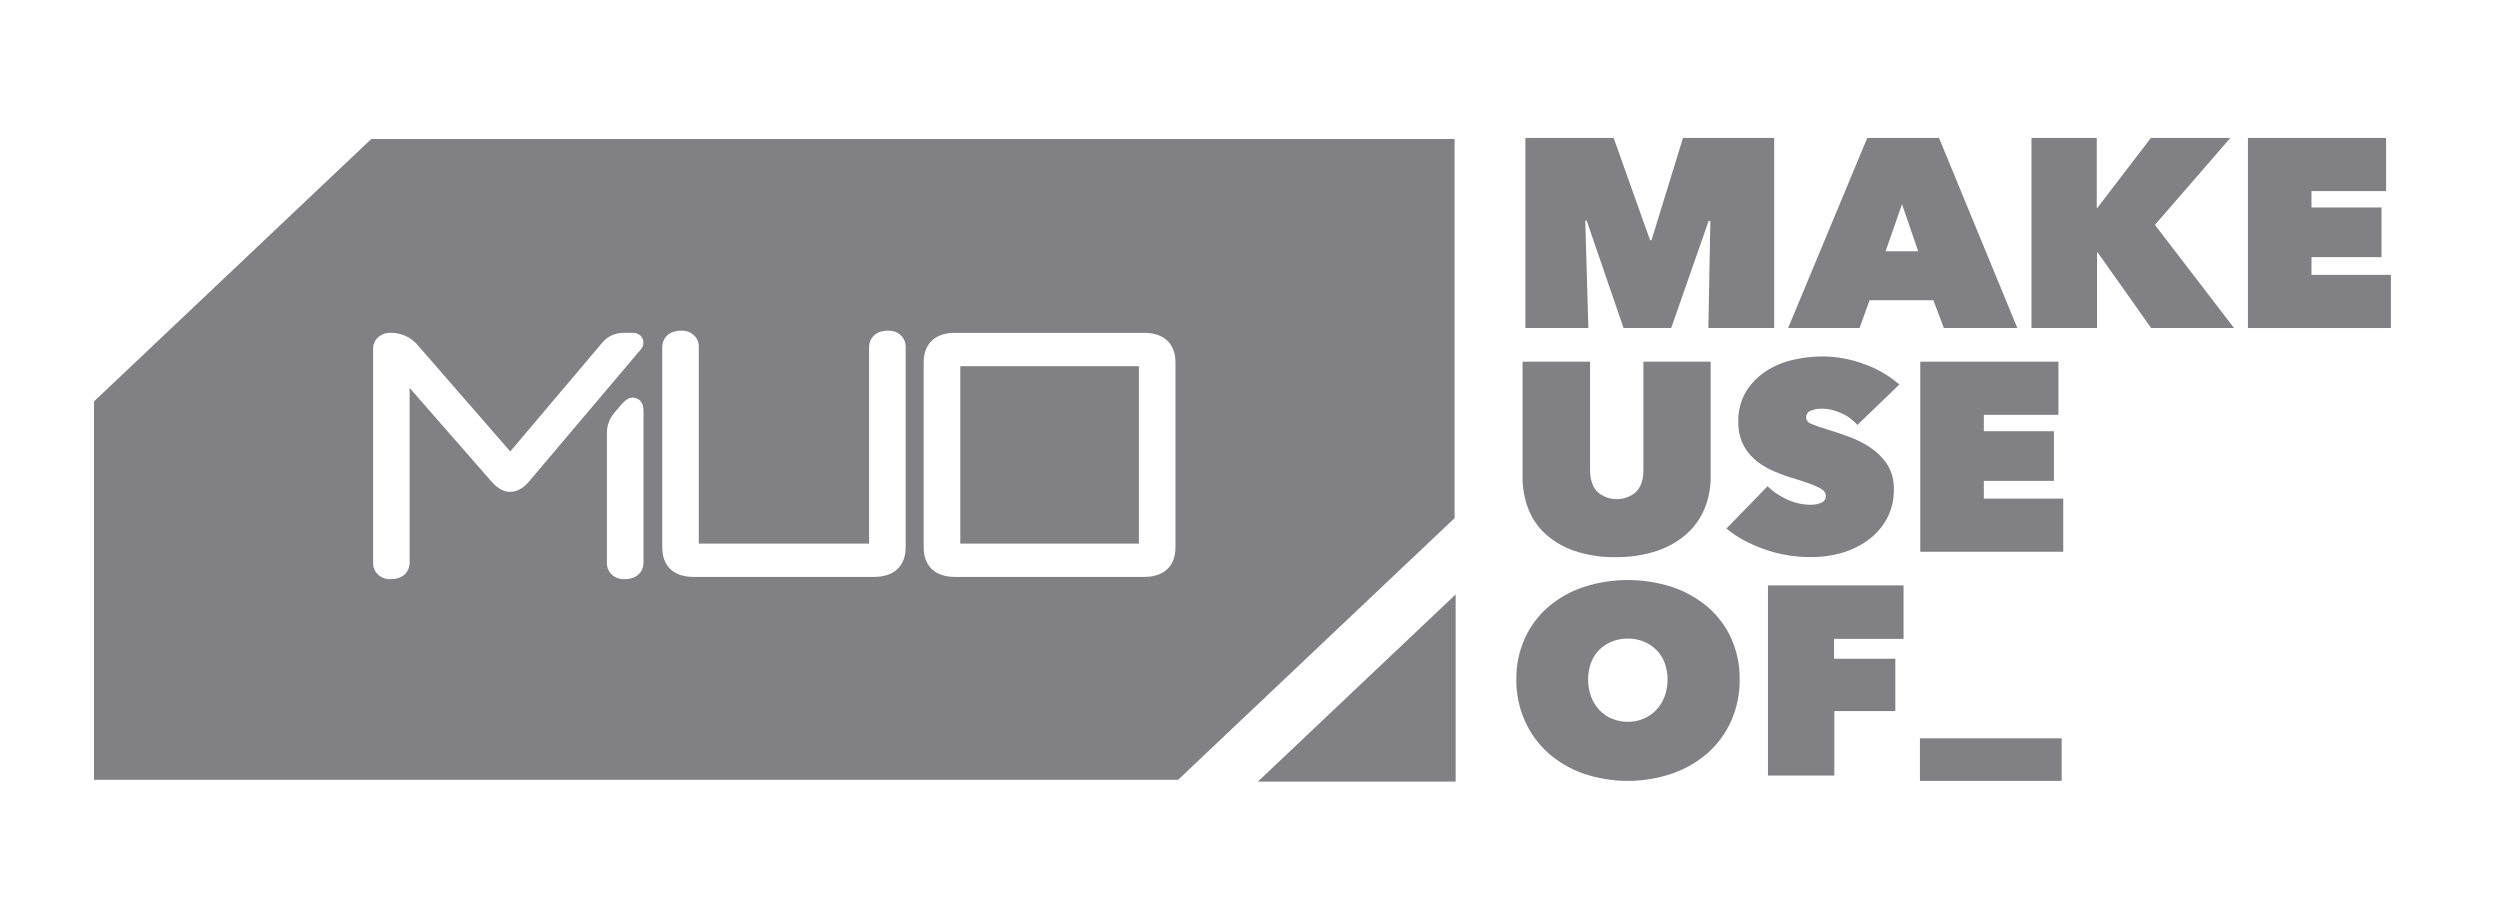
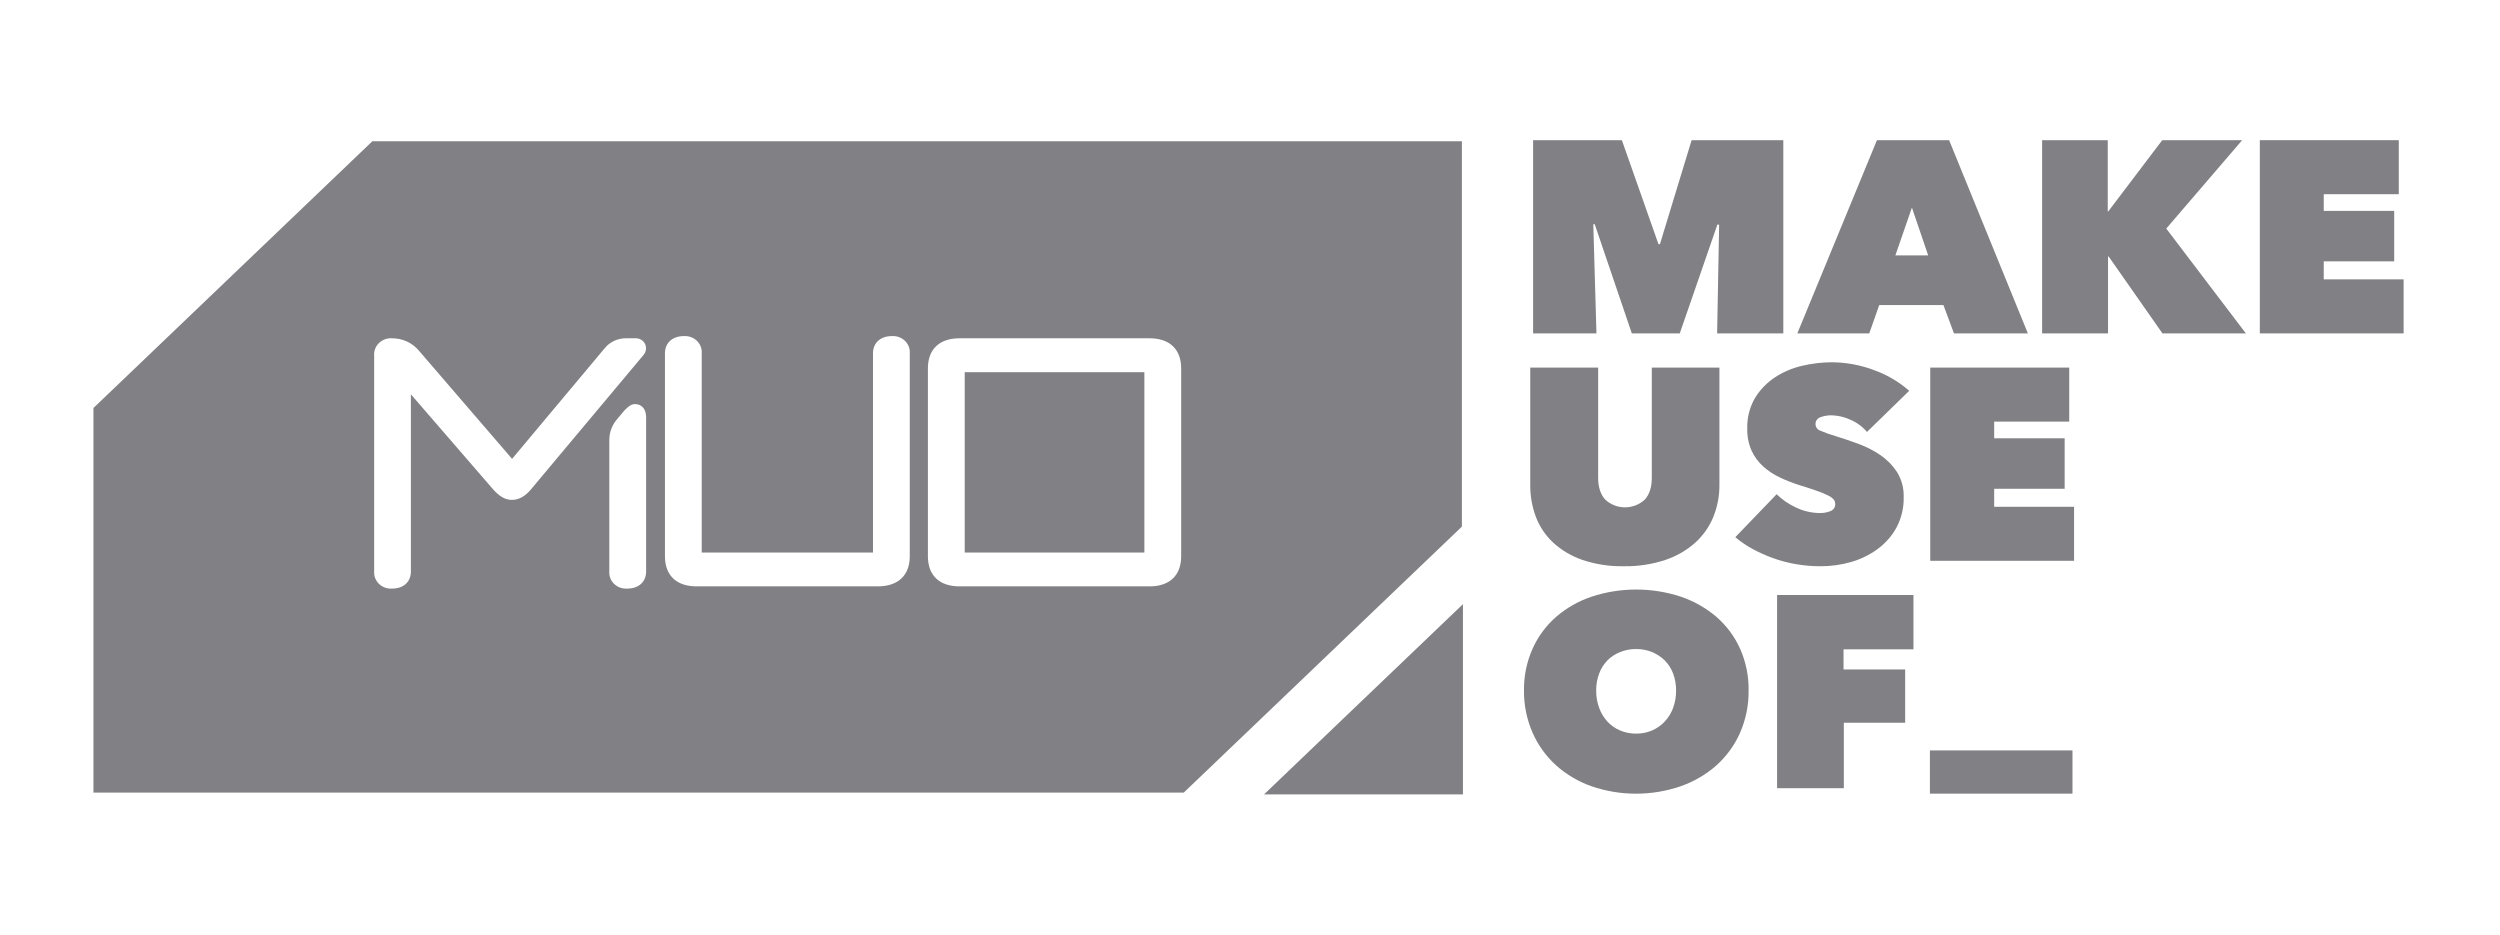
- <svg xmlns="http://www.w3.org/2000/svg" width="174" height="64" viewBox="0 0 174 64" fill="none">
-   <path d="M110.333 15.355L110.551 22.83H106.167V9.599H112.31L114.844 16.72H114.944L117.137 9.599H123.483V22.83H118.902L119.041 15.392L118.922 15.374L116.316 22.83H112.999L110.432 15.355H110.333Z" fill="#808085" />
-   <path d="M129.961 9.599H134.955L140.406 22.83H135.292L134.562 20.892H130.119L129.428 22.83H124.453L129.961 9.599ZM132.381 14.215L131.236 17.487H133.507L132.381 14.215Z" fill="#808085" />
-   <path d="M145.993 17.561H145.953V22.83H141.391V9.599H145.933V14.476H145.968L149.704 9.599H155.233L149.982 15.653L155.49 22.83H149.719L145.993 17.561Z" fill="#808085" />
-   <path d="M156.456 9.599H166.072V13.299H160.879V14.441H165.756V17.897H160.879V19.13H166.407V22.83H156.456V9.599Z" fill="#808085" />
-   <path d="M112.447 38.776C111.476 38.794 110.51 38.649 109.593 38.346C108.839 38.093 108.15 37.692 107.57 37.169C107.033 36.675 106.621 36.073 106.366 35.407C106.097 34.702 105.963 33.957 105.971 33.207V25.171H110.669V32.721C110.669 33.356 110.831 33.852 111.153 34.208C111.519 34.55 112.012 34.741 112.526 34.741C113.04 34.741 113.533 34.55 113.899 34.208C114.222 33.855 114.382 33.36 114.381 32.721V25.171H119.061V33.207C119.067 33.958 118.923 34.703 118.636 35.404C118.36 36.071 117.931 36.672 117.382 37.166C116.787 37.688 116.085 38.089 115.319 38.342C114.396 38.645 113.424 38.792 112.447 38.776Z" fill="#808085" />
-   <path d="M126.051 38.776C125.489 38.777 124.928 38.73 124.375 38.637C123.837 38.546 123.308 38.409 122.795 38.228C122.301 38.053 121.822 37.843 121.363 37.597C120.934 37.366 120.531 37.095 120.159 36.787L123.022 33.843C123.4 34.213 123.845 34.517 124.334 34.741C124.857 34.996 125.435 35.13 126.023 35.132C126.27 35.136 126.515 35.091 126.743 35C126.846 34.963 126.933 34.896 126.992 34.809C127.051 34.721 127.079 34.618 127.071 34.514C127.074 34.399 127.035 34.286 126.961 34.195C126.853 34.082 126.722 33.99 126.576 33.926C126.331 33.806 126.077 33.703 125.816 33.617C125.492 33.5 125.088 33.368 124.602 33.223C124.135 33.078 123.68 32.901 123.24 32.694C122.817 32.497 122.427 32.242 122.084 31.937C121.745 31.631 121.473 31.265 121.285 30.86C121.074 30.384 120.973 29.87 120.987 29.354C120.964 28.622 121.148 27.897 121.522 27.256C121.865 26.696 122.333 26.215 122.894 25.846C123.465 25.473 124.104 25.203 124.779 25.05C125.458 24.89 126.154 24.808 126.853 24.807C127.815 24.814 128.767 24.985 129.666 25.311C130.601 25.631 131.461 26.124 132.194 26.761L129.271 29.579C128.959 29.211 128.556 28.92 128.098 28.732C127.71 28.554 127.286 28.455 126.855 28.441C126.571 28.431 126.287 28.479 126.025 28.582C125.929 28.618 125.847 28.682 125.791 28.764C125.734 28.846 125.706 28.942 125.71 29.04C125.71 29.137 125.741 29.232 125.798 29.312C125.856 29.392 125.938 29.454 126.034 29.489C126.378 29.634 126.731 29.758 127.091 29.861C127.588 30.013 128.114 30.189 128.67 30.39C129.213 30.586 129.728 30.847 130.202 31.167C130.664 31.48 131.056 31.876 131.356 32.333C131.676 32.855 131.833 33.451 131.81 34.054C131.828 34.777 131.656 35.493 131.307 36.137C130.984 36.714 130.533 37.218 129.984 37.615C129.429 38.011 128.804 38.309 128.137 38.496C127.46 38.684 126.757 38.778 126.051 38.776Z" fill="#808085" />
-   <path d="M133.651 25.171H143.267V28.871H138.074V30.013H142.951V33.469H138.074V34.703H143.602V38.402H133.651V25.171Z" fill="#808085" />
-   <path d="M105.537 47.285C105.522 46.3 105.725 45.323 106.134 44.417C106.507 43.59 107.062 42.848 107.761 42.239C108.476 41.629 109.312 41.159 110.22 40.856C112.217 40.208 114.385 40.208 116.382 40.856C117.292 41.161 118.13 41.631 118.85 42.239C119.554 42.847 120.112 43.589 120.488 44.417C120.894 45.324 121.096 46.301 121.08 47.285C121.093 48.279 120.892 49.264 120.488 50.181C120.113 51.026 119.555 51.787 118.85 52.416C118.131 53.041 117.289 53.527 116.372 53.844C114.38 54.519 112.203 54.519 110.211 53.844C109.3 53.526 108.466 53.038 107.757 52.41C107.059 51.782 106.507 51.023 106.134 50.181C105.727 49.265 105.524 48.279 105.537 47.285ZM110.533 47.285C110.528 47.692 110.598 48.097 110.739 48.481C110.866 48.824 111.061 49.141 111.313 49.415C111.555 49.677 111.855 49.884 112.191 50.023C112.54 50.167 112.917 50.24 113.297 50.238C113.669 50.242 114.038 50.171 114.379 50.029C114.72 49.887 115.024 49.678 115.272 49.415C115.528 49.142 115.726 48.825 115.855 48.481C115.997 48.097 116.067 47.692 116.061 47.285C116.066 46.887 115.996 46.492 115.855 46.117C115.729 45.783 115.531 45.477 115.272 45.22C115.021 44.978 114.723 44.784 114.394 44.65C114.047 44.511 113.674 44.441 113.297 44.445C112.918 44.442 112.542 44.511 112.191 44.65C111.86 44.781 111.561 44.975 111.313 45.22C111.058 45.479 110.863 45.784 110.739 46.117C110.598 46.492 110.528 46.887 110.533 47.285Z" fill="#808085" />
-   <path d="M127.65 45.846H131.915V49.491H127.67V53.975H123.05V40.744H132.488V44.463H127.648L127.65 45.846Z" fill="#808085" />
-   <path d="M133.627 51.388H143.492V54.348H133.627V51.388Z" fill="#808085" />
-   <path d="M87.549 54.399H101.313V41.373L87.549 54.399Z" fill="#808085" />
-   <path fill-rule="evenodd" clip-rule="evenodd" d="M6.544 27.938L25.842 9.673H101.239V36.061L81.993 54.276H6.544V27.938ZM46.092 38.09C46.092 39.401 46.886 40.153 48.271 40.153H60.821C62.227 40.153 63.033 39.401 63.033 38.09V24.19C63.044 24.033 63.02 23.875 62.962 23.728C62.904 23.58 62.812 23.446 62.695 23.335C62.577 23.223 62.436 23.137 62.28 23.082C62.124 23.027 61.957 23.004 61.791 23.015C61 23.015 60.488 23.485 60.488 24.19V37.835H48.636V24.19C48.648 24.033 48.623 23.875 48.565 23.728C48.507 23.58 48.416 23.446 48.298 23.335C48.181 23.223 48.039 23.137 47.883 23.082C47.727 23.027 47.56 23.004 47.395 23.015C46.605 23.015 46.092 23.485 46.092 24.19V38.09ZM42.993 40.24C43.149 40.295 43.316 40.318 43.482 40.307C44.277 40.307 44.788 39.846 44.788 39.134V28.6C44.788 27.716 44.159 27.672 44.033 27.672C43.74 27.672 43.56 27.843 43.331 28.059L43.285 28.109L42.767 28.72C42.424 29.117 42.238 29.616 42.242 30.129V39.132C42.23 39.289 42.254 39.447 42.312 39.594C42.37 39.742 42.461 39.876 42.579 39.987C42.696 40.099 42.838 40.185 42.993 40.24ZM26.722 40.24C26.878 40.295 27.045 40.318 27.211 40.307H27.207C28.004 40.307 28.51 39.846 28.51 39.132V27L34.225 33.537C34.655 34.004 35.044 34.231 35.505 34.231C35.967 34.231 36.403 34 36.808 33.526L44.595 24.324C44.716 24.192 44.782 24.023 44.781 23.849C44.783 23.758 44.766 23.668 44.731 23.584C44.695 23.5 44.642 23.423 44.574 23.359C44.506 23.295 44.426 23.245 44.337 23.211C44.248 23.177 44.153 23.161 44.057 23.163H43.411C43.124 23.161 42.84 23.221 42.582 23.339C42.324 23.457 42.098 23.631 41.922 23.845L35.513 31.421L29.042 23.986C28.82 23.728 28.54 23.521 28.223 23.379C27.905 23.237 27.558 23.164 27.207 23.165C27.041 23.154 26.874 23.178 26.719 23.233C26.563 23.289 26.422 23.376 26.304 23.487C26.187 23.599 26.096 23.733 26.038 23.881C25.981 24.029 25.957 24.187 25.969 24.344V39.132C25.957 39.289 25.982 39.447 26.04 39.594C26.098 39.742 26.189 39.876 26.307 39.987C26.425 40.099 26.566 40.185 26.722 40.24ZM66.467 40.153C65.082 40.153 64.287 39.401 64.287 38.09V25.229C64.287 23.919 65.082 23.166 66.467 23.166H79.633C81.018 23.166 81.813 23.919 81.813 25.229V38.09C81.813 39.401 81.018 40.153 79.633 40.153H66.467ZM79.267 37.835V25.486H66.836V37.835H79.267Z" fill="#808085" />
+ <svg xmlns="http://www.w3.org/2000/svg" width="107" height="40" viewBox="0 0 107 40" fill="none">
+   <path d="M68.193 9.597L68.328 14.269H65.617V6H69.416L70.983 10.451H71.045L72.401 6H76.326V14.269H73.493L73.579 9.62L73.505 9.609L71.894 14.269H69.842L68.254 9.597H68.193Z" fill="#808085" />
+   <path d="M80.333 6H83.422L86.793 14.269H83.63L83.179 13.058H80.431L80.004 14.269H76.926L80.333 6ZM81.83 8.885L81.122 10.93H82.526L81.83 8.885Z" fill="#808085" />
+   <path d="M90.249 10.976H90.224V14.269H87.403V6H90.212V9.048H90.234L92.544 6H95.964L92.716 9.783L96.123 14.269H92.553L90.249 10.976Z" fill="#808085" />
+   <path d="M96.72 6H102.668V8.312H99.456V9.026H102.472V11.186H99.456V11.957H102.875V14.269H96.72V6Z" fill="#808085" />
+   <path d="M69.501 24.235C68.9 24.247 68.303 24.156 67.736 23.967C67.269 23.808 66.843 23.558 66.484 23.231C66.152 22.923 65.897 22.546 65.739 22.13C65.573 21.689 65.49 21.224 65.495 20.755V15.733H68.401V20.451C68.401 20.848 68.501 21.158 68.701 21.38C68.927 21.594 69.232 21.714 69.55 21.714C69.868 21.714 70.173 21.594 70.399 21.38C70.598 21.16 70.698 20.85 70.697 20.451V15.733H73.591V20.755C73.595 21.224 73.506 21.69 73.329 22.128C73.158 22.545 72.893 22.921 72.553 23.229C72.185 23.556 71.751 23.806 71.277 23.965C70.706 24.154 70.105 24.245 69.501 24.235Z" fill="#808085" />
+   <path d="M77.915 24.235C77.567 24.236 77.22 24.207 76.878 24.148C76.545 24.092 76.218 24.006 75.901 23.893C75.596 23.784 75.299 23.652 75.016 23.499C74.75 23.354 74.5 23.185 74.271 22.992L76.041 21.152C76.275 21.384 76.55 21.574 76.853 21.714C77.176 21.873 77.534 21.957 77.897 21.958C78.05 21.96 78.202 21.932 78.343 21.876C78.406 21.853 78.46 21.811 78.497 21.756C78.533 21.701 78.55 21.637 78.546 21.572C78.547 21.5 78.523 21.43 78.478 21.372C78.41 21.302 78.329 21.245 78.239 21.204C78.088 21.129 77.931 21.065 77.769 21.011C77.569 20.938 77.319 20.856 77.019 20.765C76.73 20.674 76.448 20.564 76.176 20.434C75.915 20.311 75.674 20.152 75.461 19.961C75.251 19.77 75.084 19.541 74.967 19.288C74.837 18.99 74.774 18.669 74.783 18.347C74.768 17.889 74.882 17.436 75.113 17.035C75.326 16.686 75.615 16.385 75.962 16.154C76.315 15.921 76.711 15.752 77.128 15.657C77.548 15.557 77.978 15.506 78.411 15.505C79.006 15.51 79.595 15.616 80.15 15.82C80.729 16.02 81.261 16.328 81.714 16.726L79.906 18.488C79.713 18.257 79.464 18.075 79.181 17.958C78.941 17.847 78.679 17.785 78.412 17.776C78.236 17.77 78.061 17.8 77.898 17.864C77.839 17.887 77.788 17.927 77.754 17.978C77.719 18.029 77.701 18.09 77.704 18.151C77.704 18.211 77.723 18.271 77.759 18.321C77.794 18.371 77.845 18.41 77.904 18.431C78.117 18.522 78.335 18.599 78.558 18.664C78.865 18.759 79.191 18.869 79.534 18.994C79.871 19.117 80.189 19.28 80.482 19.48C80.768 19.675 81.01 19.923 81.196 20.209C81.394 20.535 81.491 20.908 81.477 21.284C81.488 21.736 81.381 22.184 81.166 22.586C80.966 22.947 80.687 23.262 80.347 23.51C80.004 23.757 79.617 23.944 79.205 24.06C78.786 24.178 78.351 24.237 77.915 24.235Z" fill="#808085" />
+   <path d="M82.615 15.733H88.563V18.045H85.351V18.759H88.367V20.919H85.351V21.69H88.77V24.002H82.615V15.733Z" fill="#808085" />
+   <path d="M65.227 29.554C65.218 28.938 65.343 28.327 65.596 27.761C65.827 27.244 66.17 26.78 66.603 26.4C67.045 26.019 67.562 25.725 68.123 25.536C69.358 25.131 70.699 25.131 71.934 25.536C72.497 25.726 73.016 26.02 73.461 26.4C73.896 26.78 74.242 27.244 74.474 27.761C74.725 28.328 74.85 28.938 74.84 29.554C74.849 30.175 74.724 30.791 74.474 31.364C74.242 31.892 73.897 32.367 73.461 32.76C73.016 33.151 72.496 33.455 71.928 33.653C70.696 34.075 69.35 34.075 68.118 33.653C67.555 33.454 67.039 33.149 66.6 32.757C66.168 32.364 65.827 31.89 65.596 31.364C65.345 30.791 65.219 30.175 65.227 29.554ZM68.317 29.554C68.314 29.808 68.357 30.061 68.445 30.301C68.523 30.516 68.643 30.714 68.799 30.885C68.949 31.048 69.134 31.178 69.343 31.265C69.558 31.355 69.791 31.401 70.026 31.399C70.257 31.402 70.485 31.357 70.696 31.269C70.906 31.18 71.095 31.049 71.248 30.885C71.407 30.715 71.529 30.516 71.608 30.301C71.696 30.061 71.739 29.808 71.736 29.554C71.739 29.305 71.696 29.058 71.608 28.824C71.531 28.615 71.408 28.424 71.248 28.263C71.093 28.112 70.908 27.991 70.705 27.907C70.49 27.82 70.259 27.776 70.026 27.779C69.792 27.777 69.559 27.82 69.343 27.907C69.138 27.988 68.953 28.11 68.799 28.263C68.642 28.425 68.521 28.616 68.445 28.824C68.357 29.058 68.314 29.305 68.317 29.554Z" fill="#808085" />
+   <path d="M78.904 28.654H81.541V30.932H78.916V33.735H76.059V25.465H81.896V27.79H78.903L78.904 28.654Z" fill="#808085" />
+   <path d="M82.6 32.118H88.702V33.968H82.6V32.118Z" fill="#808085" />
+   <path d="M54.101 34H62.614V25.858L54.101 34Z" fill="#808085" />
+   <path fill-rule="evenodd" clip-rule="evenodd" d="M4 17.462L15.936 6.046H62.569V22.539L50.665 33.923H4V17.462ZM28.46 23.807C28.46 24.626 28.952 25.096 29.808 25.096H37.57C38.44 25.096 38.938 24.626 38.938 23.807V15.119C38.945 15.021 38.93 14.922 38.894 14.83C38.858 14.738 38.802 14.654 38.729 14.585C38.656 14.515 38.569 14.461 38.472 14.427C38.376 14.392 38.273 14.378 38.17 14.385C37.681 14.385 37.364 14.679 37.364 15.119V23.647H30.034V15.119C30.041 15.021 30.026 14.922 29.99 14.83C29.954 14.738 29.898 14.654 29.825 14.585C29.752 14.515 29.665 14.461 29.568 14.427C29.472 14.392 29.369 14.378 29.266 14.385C28.778 14.385 28.46 14.679 28.46 15.119V23.807ZM26.544 25.151C26.64 25.185 26.743 25.199 26.846 25.192C27.338 25.192 27.654 24.904 27.654 24.459V17.876C27.654 17.323 27.265 17.295 27.187 17.295C27.006 17.295 26.894 17.402 26.753 17.538L26.724 17.568L26.404 17.951C26.192 18.199 26.077 18.511 26.079 18.831V24.458C26.072 24.556 26.087 24.655 26.122 24.747C26.159 24.839 26.215 24.923 26.287 24.993C26.36 25.062 26.448 25.116 26.544 25.151ZM16.48 25.151C16.577 25.185 16.68 25.199 16.782 25.192H16.78C17.273 25.192 17.586 24.904 17.586 24.458V16.876L21.12 20.961C21.386 21.253 21.627 21.395 21.913 21.395C22.198 21.395 22.468 21.25 22.718 20.954L27.534 15.203C27.609 15.121 27.65 15.015 27.65 14.906C27.651 14.849 27.64 14.793 27.618 14.74C27.596 14.688 27.563 14.64 27.521 14.6C27.48 14.56 27.43 14.528 27.375 14.507C27.32 14.486 27.261 14.476 27.202 14.478H26.802C26.625 14.476 26.449 14.514 26.289 14.587C26.13 14.661 25.99 14.77 25.881 14.904L21.917 19.639L17.915 14.992C17.778 14.831 17.605 14.701 17.408 14.612C17.212 14.524 16.997 14.478 16.78 14.479C16.677 14.472 16.574 14.487 16.478 14.521C16.382 14.556 16.294 14.61 16.222 14.68C16.149 14.75 16.093 14.834 16.057 14.926C16.021 15.019 16.007 15.117 16.014 15.215V24.458C16.007 24.556 16.022 24.655 16.058 24.747C16.094 24.839 16.151 24.923 16.223 24.993C16.296 25.062 16.384 25.116 16.48 25.151ZM41.062 25.096C40.206 25.096 39.714 24.626 39.714 23.807V15.769C39.714 14.95 40.206 14.479 41.062 14.479H49.206C50.062 14.479 50.554 14.95 50.554 15.769V23.807C50.554 24.626 50.062 25.096 49.206 25.096H41.062ZM48.979 23.647V15.93H41.29V23.647H48.979Z" fill="#808085" />
</svg>
